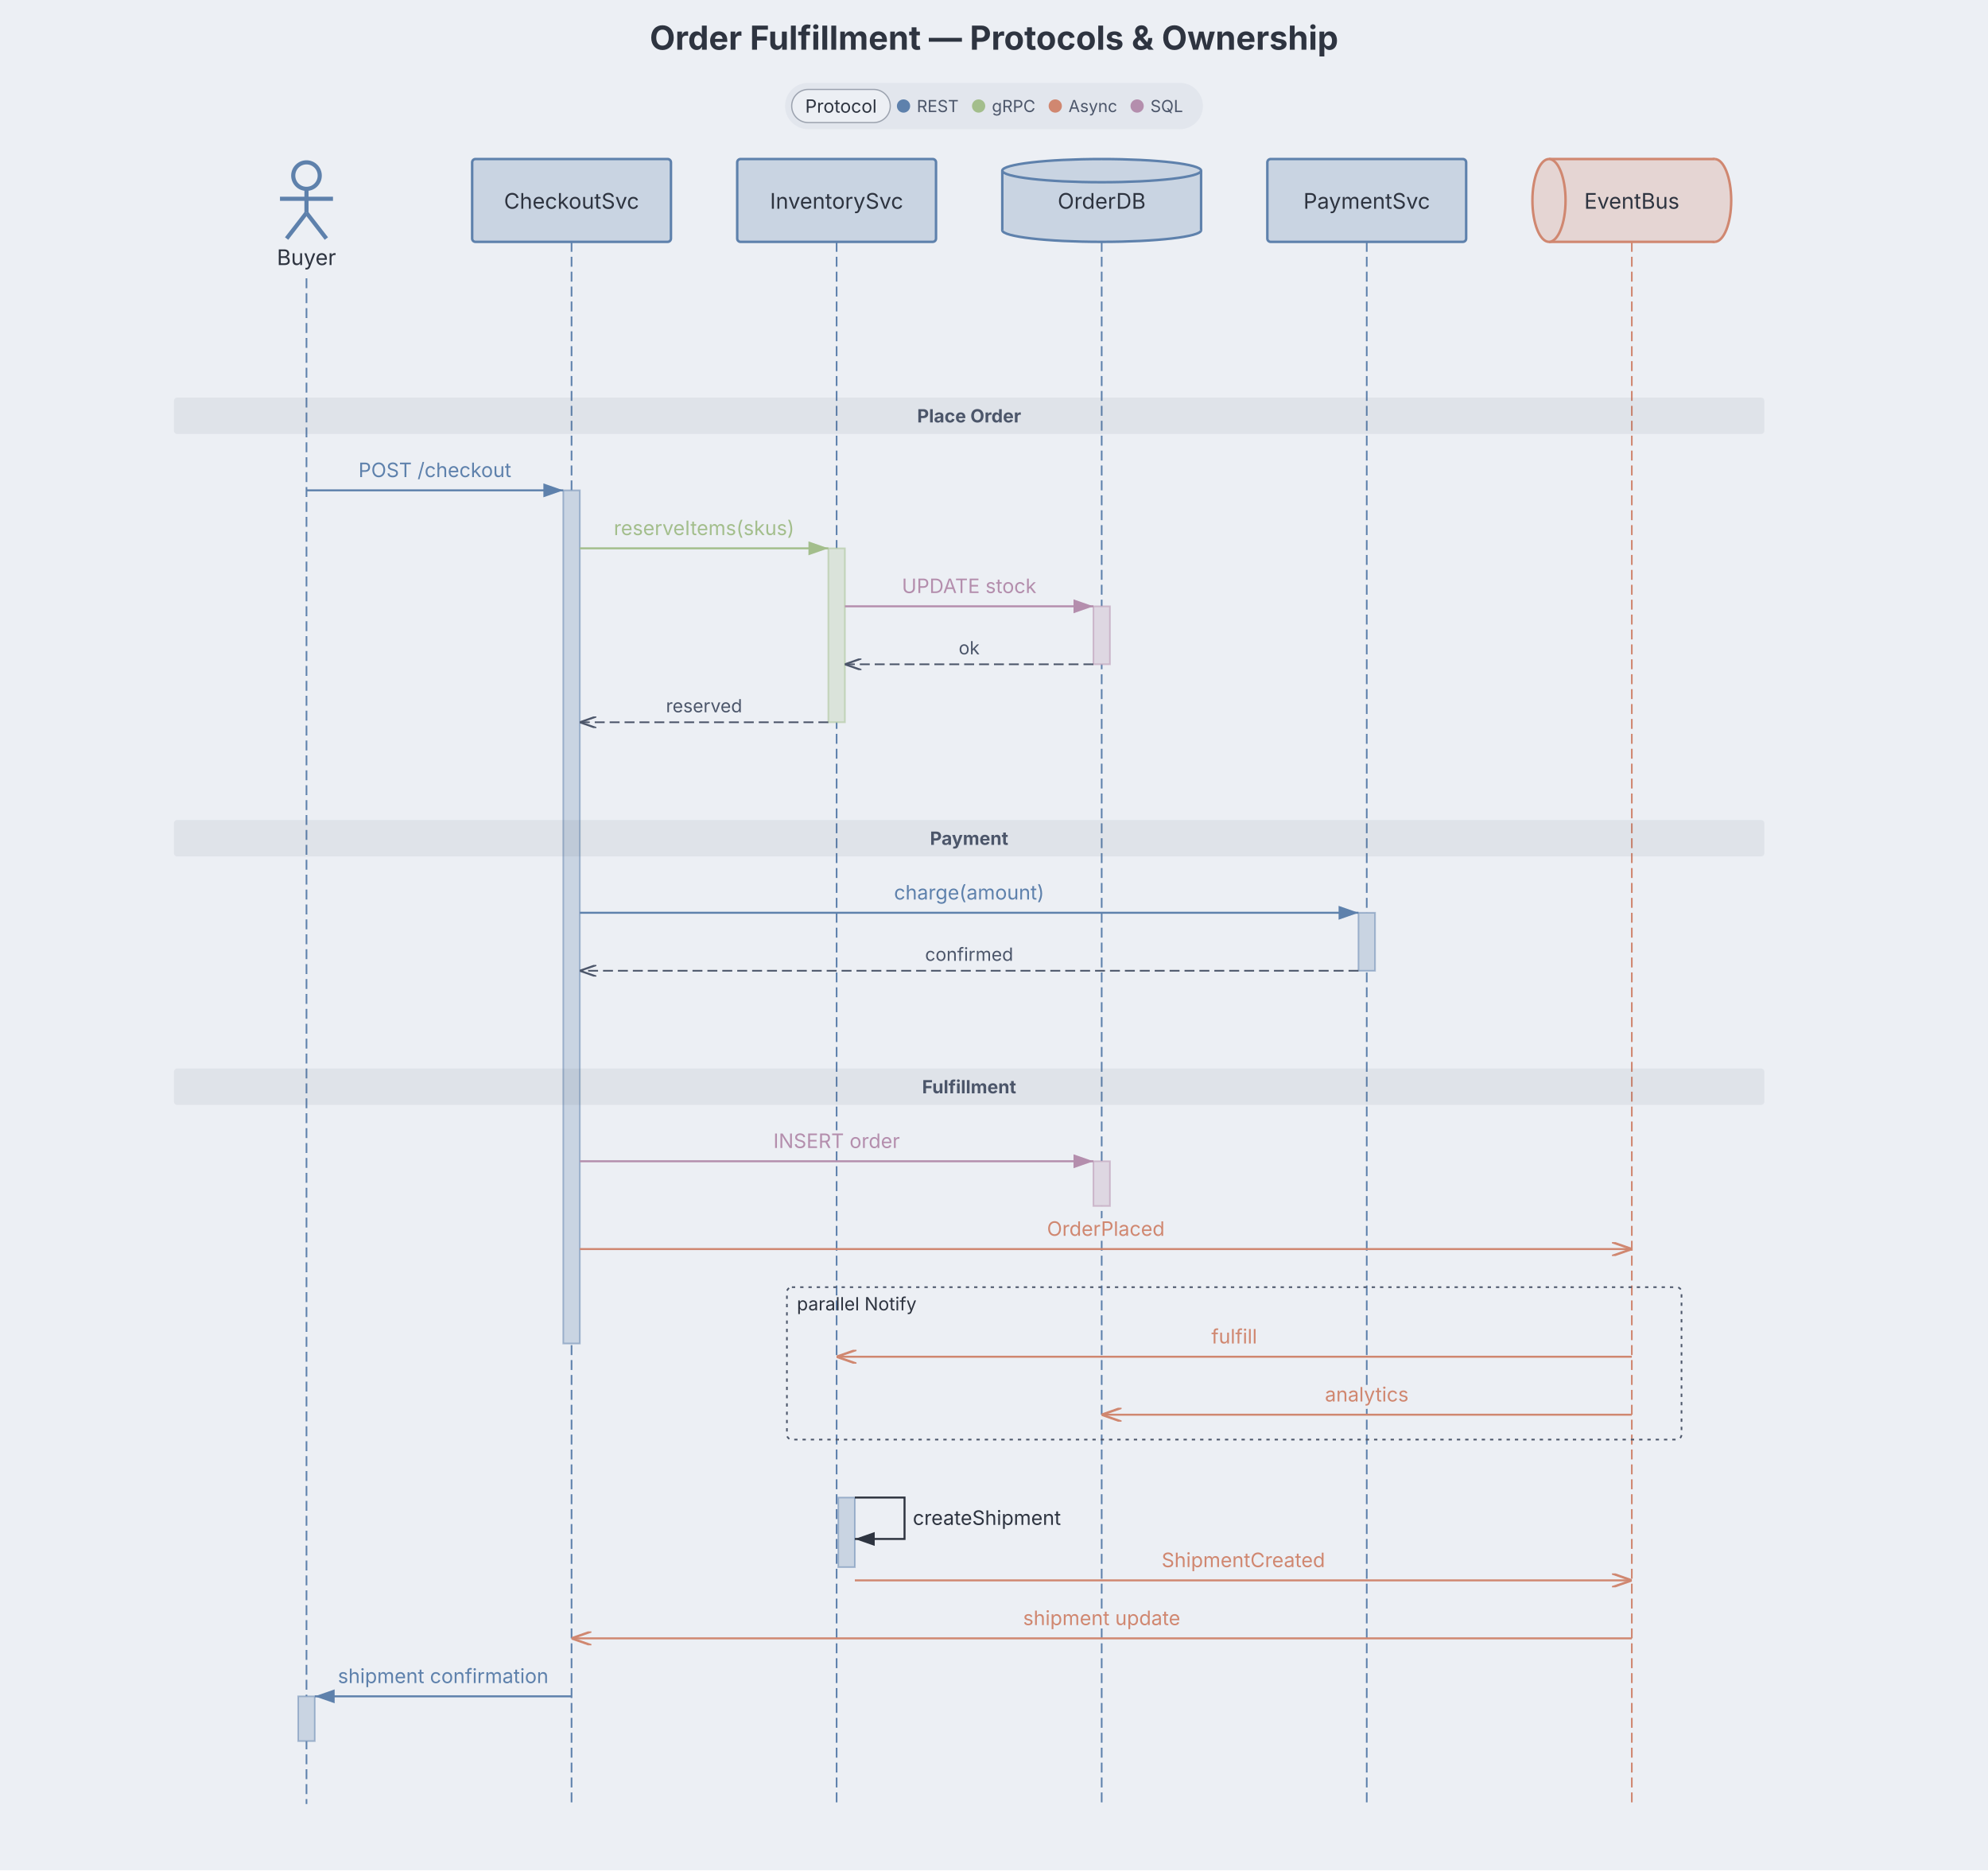
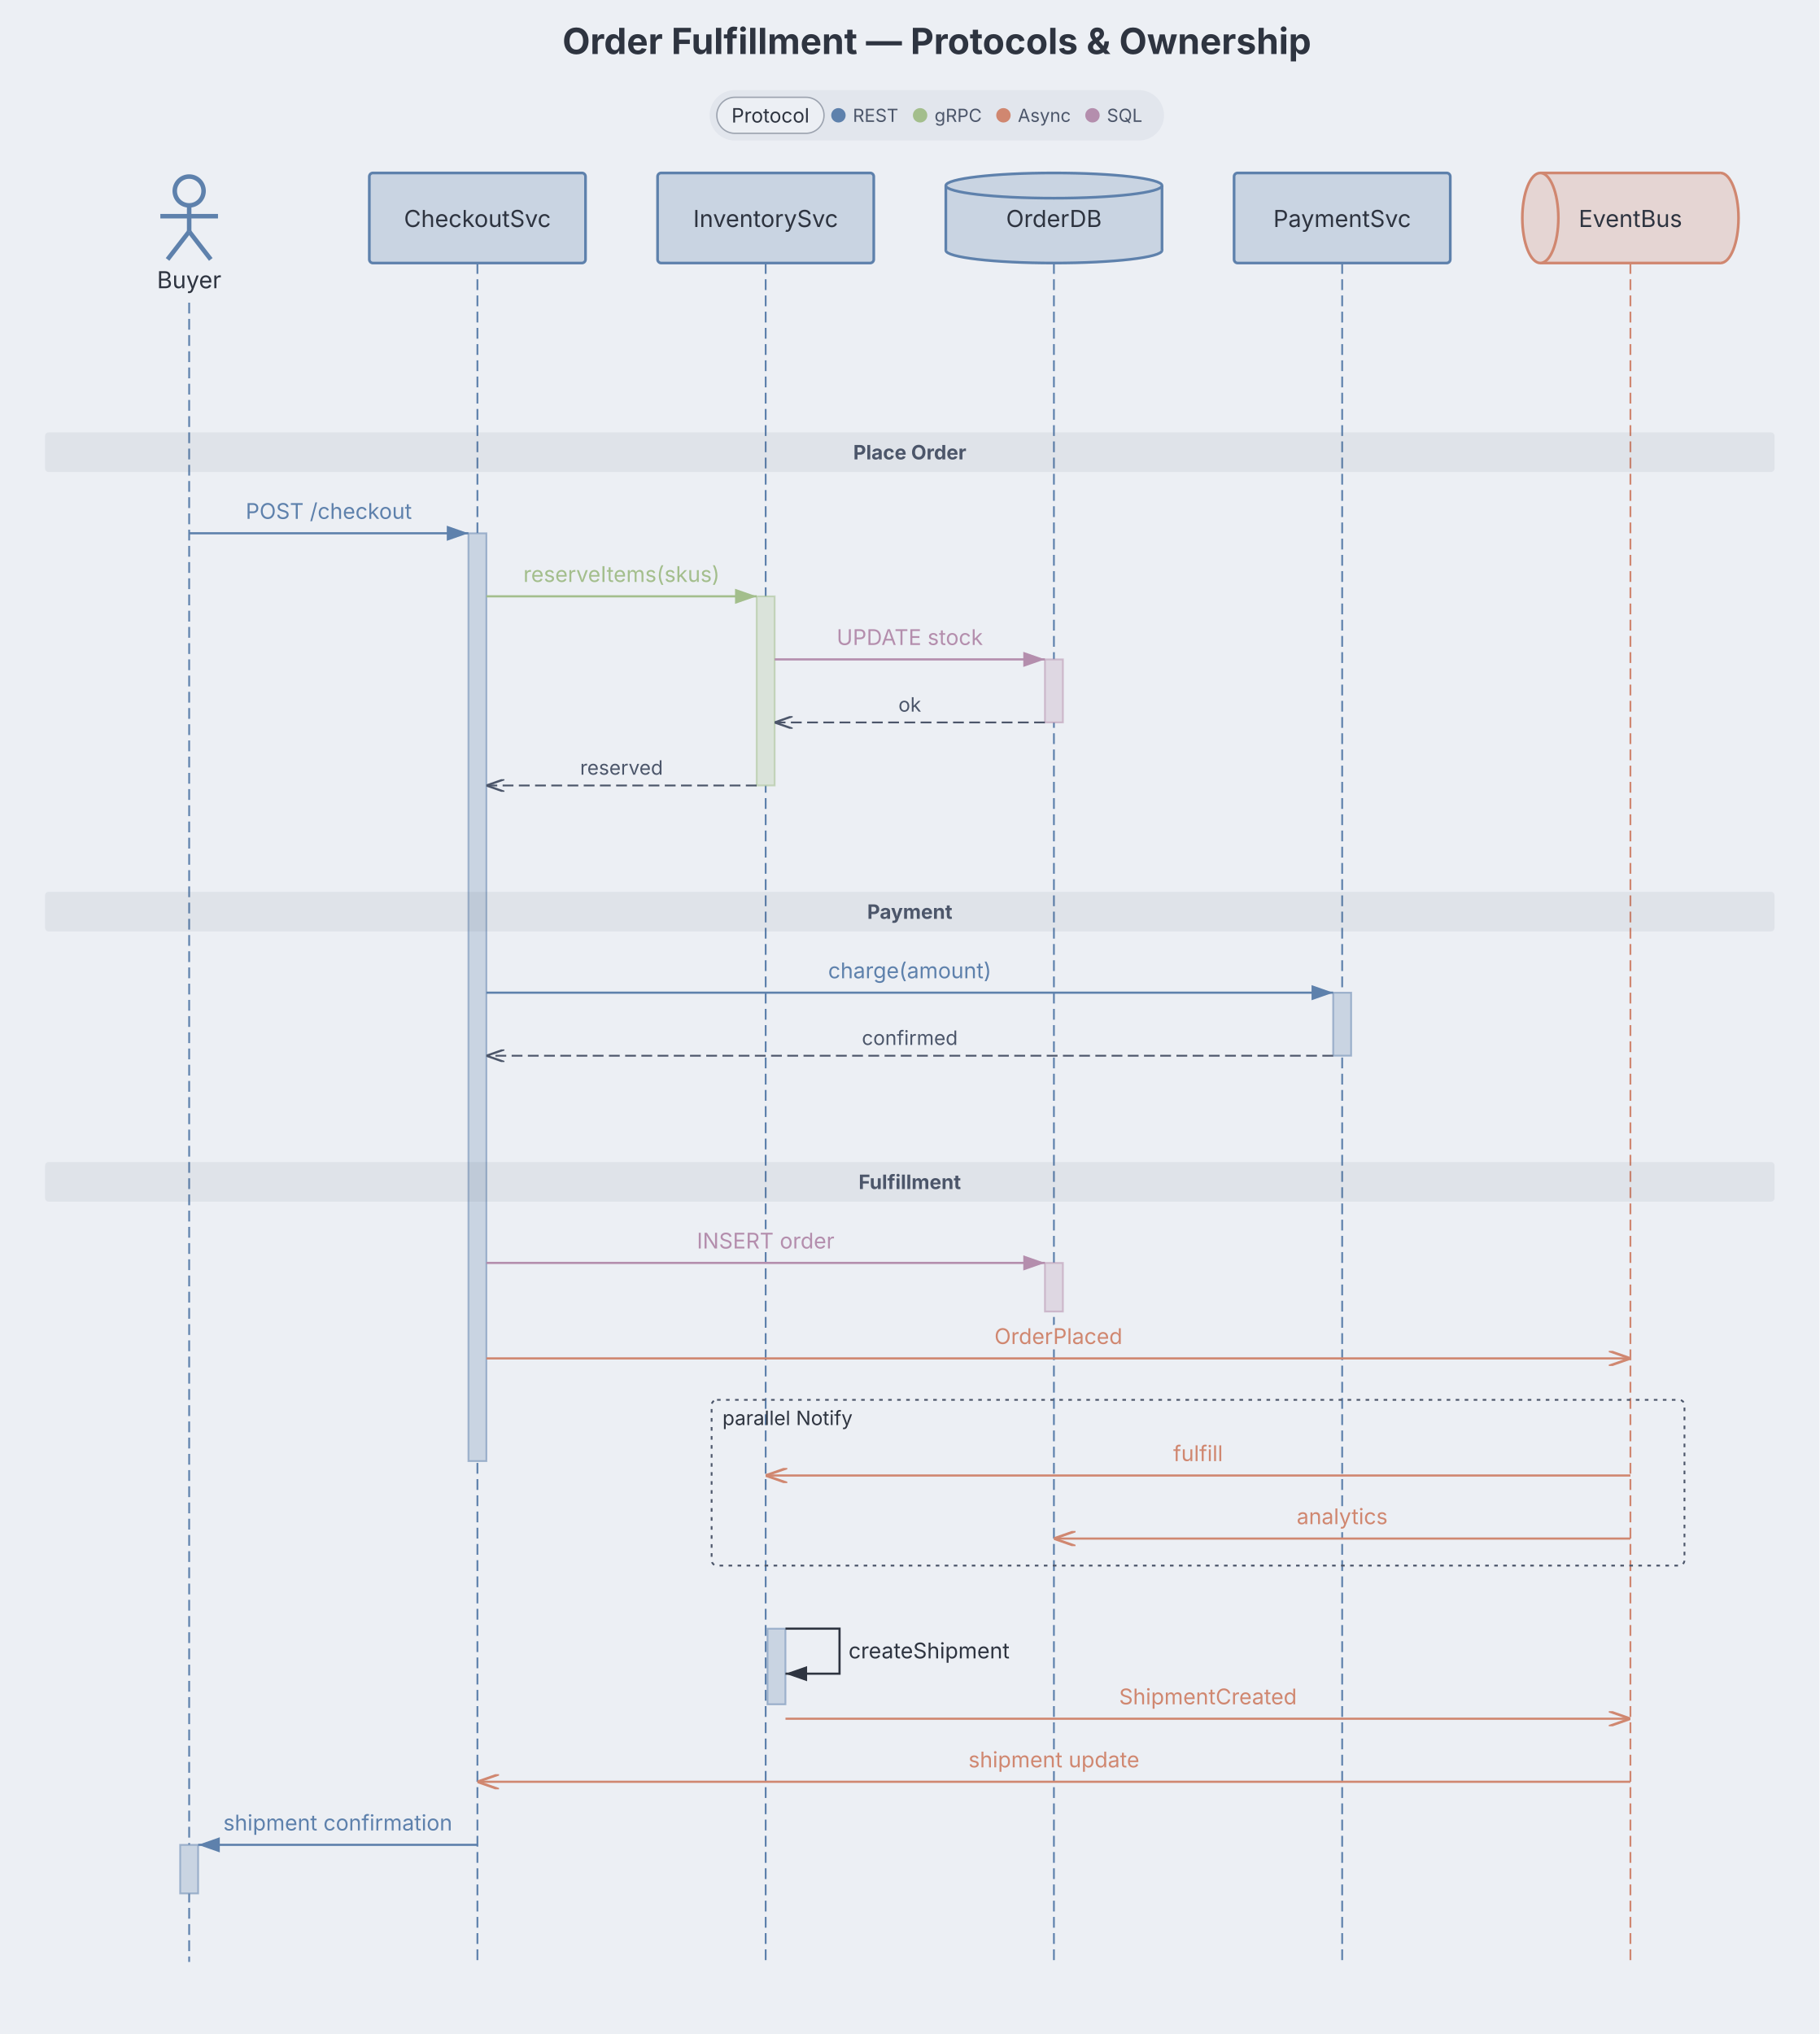
- <svg xmlns="http://www.w3.org/2000/svg" aria-describedby="dgmo-desc-f32eb51a" role="img" aria-label="Order Fulfillment — Protocols &amp; Ownership — Sequence diagram" width="1200" height="1129" viewBox="0 0 1200 1129" preserveAspectRatio="xMidYMin meet" class="sequence-diagram" style="font-family: Inter, system-ui, Avenir, Helvetica, Arial, sans-serif; background: rgb(236, 239, 244);">
+ <svg xmlns="http://www.w3.org/2000/svg" aria-describedby="dgmo-desc-f32eb51a" role="img" aria-label="Order Fulfillment — Protocols &amp; Ownership — Sequence diagram" width="1010" height="1129" viewBox="80 0 1010 1129" preserveAspectRatio="xMidYMin meet" class="sequence-diagram" style="font-family: Inter, system-ui, Avenir, Helvetica, Arial, sans-serif; background: rgb(236, 239, 244);">
  <style>.participant:hover{filter:saturate(1.4) brightness(1.06)}.participant{transition:filter .12s ease, opacity .12s ease}@media (hover:hover){svg:has(.participant[data-participant-id="Buyer"]:hover) .message-arrow:not([data-from="Buyer"]):not([data-to="Buyer"]){opacity:0.4}svg:has(.participant[data-participant-id="CheckoutSvc"]:hover) .message-arrow:not([data-from="CheckoutSvc"]):not([data-to="CheckoutSvc"]){opacity:0.4}svg:has(.participant[data-participant-id="InventorySvc"]:hover) .message-arrow:not([data-from="InventorySvc"]):not([data-to="InventorySvc"]){opacity:0.4}svg:has(.participant[data-participant-id="OrderDB"]:hover) .message-arrow:not([data-from="OrderDB"]):not([data-to="OrderDB"]){opacity:0.4}svg:has(.participant[data-participant-id="PaymentSvc"]:hover) .message-arrow:not([data-from="PaymentSvc"]):not([data-to="PaymentSvc"]){opacity:0.4}svg:has(.participant[data-participant-id="EventBus"]:hover) .message-arrow:not([data-from="EventBus"]):not([data-to="EventBus"]){opacity:0.4}svg:has([data-legend-entry="rest"]:hover) .participant:not([data-tag-protocol="rest"]){opacity:0.4}svg:has(.participant[data-tag-protocol="rest"]:hover):has([data-legend-entry="rest"]) [data-legend-entry]:not([data-legend-entry="rest"]){opacity:0.4}svg:has([data-legend-entry="async"]:hover) .participant:not([data-tag-protocol="async"]){opacity:0.4}svg:has(.participant[data-tag-protocol="async"]:hover):has([data-legend-entry="async"]) [data-legend-entry]:not([data-legend-entry="async"]){opacity:0.4}}</style>
-   <rect class="dgmo-canvas-bg" x="0" y="0" width="1200" height="1129" fill="#eceff4" />
+   <rect class="dgmo-canvas-bg" x="80" y="0" width="1010" height="1129" fill="#eceff4" />
  <defs>
    <marker id="seq-arrowhead" viewBox="0 0 10 7" refX="10" refY="3.5" markerWidth="10" markerHeight="7" orient="auto">
      <polygon points="0,0 10,3.5 0,7" fill="#2e3440" />
    </marker>
    <marker id="seq-arrowhead-open" viewBox="0 0 10 7" refX="10" refY="3.5" markerWidth="10" markerHeight="7" orient="auto">
      <polyline points="0,0 10,3.5 0,7" fill="none" stroke="#4c566a" stroke-width="1.2" />
    </marker>
    <marker id="seq-arrowhead-async" viewBox="0 0 10 7" refX="10" refY="3.5" markerWidth="10" markerHeight="7" orient="auto">
      <polyline points="0,0 10,3.5 0,7" fill="none" stroke="#2e3440" stroke-width="1.2" />
    </marker>
    <marker id="seq-arrowhead-c5e81ac" viewBox="0 0 10 7" refX="10" refY="3.5" markerWidth="10" markerHeight="7" orient="auto">
      <polygon points="0,0 10,3.5 0,7" fill="#5e81ac" />
    </marker>
    <marker id="seq-arrowhead-async-c5e81ac" viewBox="0 0 10 7" refX="10" refY="3.5" markerWidth="10" markerHeight="7" orient="auto">
      <polyline points="0,0 10,3.5 0,7" fill="none" stroke="#5e81ac" stroke-width="1.2" />
    </marker>
    <marker id="seq-arrowhead-open-c5e81ac" viewBox="0 0 10 7" refX="10" refY="3.5" markerWidth="10" markerHeight="7" orient="auto">
      <polyline points="0,0 10,3.5 0,7" fill="none" stroke="#5e81ac" stroke-width="1.2" />
    </marker>
    <marker id="seq-arrowhead-ca3be8c" viewBox="0 0 10 7" refX="10" refY="3.5" markerWidth="10" markerHeight="7" orient="auto">
      <polygon points="0,0 10,3.5 0,7" fill="#a3be8c" />
    </marker>
    <marker id="seq-arrowhead-async-ca3be8c" viewBox="0 0 10 7" refX="10" refY="3.5" markerWidth="10" markerHeight="7" orient="auto">
      <polyline points="0,0 10,3.5 0,7" fill="none" stroke="#a3be8c" stroke-width="1.2" />
    </marker>
    <marker id="seq-arrowhead-open-ca3be8c" viewBox="0 0 10 7" refX="10" refY="3.5" markerWidth="10" markerHeight="7" orient="auto">
      <polyline points="0,0 10,3.5 0,7" fill="none" stroke="#a3be8c" stroke-width="1.2" />
    </marker>
    <marker id="seq-arrowhead-cd08770" viewBox="0 0 10 7" refX="10" refY="3.5" markerWidth="10" markerHeight="7" orient="auto">
      <polygon points="0,0 10,3.5 0,7" fill="#d08770" />
    </marker>
    <marker id="seq-arrowhead-async-cd08770" viewBox="0 0 10 7" refX="10" refY="3.5" markerWidth="10" markerHeight="7" orient="auto">
      <polyline points="0,0 10,3.5 0,7" fill="none" stroke="#d08770" stroke-width="1.2" />
    </marker>
    <marker id="seq-arrowhead-open-cd08770" viewBox="0 0 10 7" refX="10" refY="3.5" markerWidth="10" markerHeight="7" orient="auto">
      <polyline points="0,0 10,3.5 0,7" fill="none" stroke="#d08770" stroke-width="1.2" />
    </marker>
    <marker id="seq-arrowhead-cb48ead" viewBox="0 0 10 7" refX="10" refY="3.5" markerWidth="10" markerHeight="7" orient="auto">
      <polygon points="0,0 10,3.5 0,7" fill="#b48ead" />
    </marker>
    <marker id="seq-arrowhead-async-cb48ead" viewBox="0 0 10 7" refX="10" refY="3.5" markerWidth="10" markerHeight="7" orient="auto">
      <polyline points="0,0 10,3.5 0,7" fill="none" stroke="#b48ead" stroke-width="1.2" />
    </marker>
    <marker id="seq-arrowhead-open-cb48ead" viewBox="0 0 10 7" refX="10" refY="3.5" markerWidth="10" markerHeight="7" orient="auto">
      <polyline points="0,0 10,3.5 0,7" fill="none" stroke="#b48ead" stroke-width="1.2" />
    </marker>
  </defs>
  <text class="chart-title" x="600" y="30" text-anchor="middle" fill="#2e3440" font-size="20" font-weight="bold" data-line-number="1">Order Fulfillment — Protocols &amp; Ownership</text>
  <g transform="translate(185, 96)" class="participant" data-participant-id="Buyer" data-tag-protocol="rest">
    <circle cx="0" cy="10" r="8" fill="none" stroke="#5e81ac" stroke-width="2.5" />
    <line x1="0" y1="19" x2="0" y2="32.5" stroke="#5e81ac" stroke-width="2.5" />
    <line x1="-16" y1="24" x2="16" y2="24" stroke="#5e81ac" stroke-width="2.5" />
    <line x1="0" y1="32.5" x2="-12" y2="48" stroke="#5e81ac" stroke-width="2.5" />
    <line x1="0" y1="32.5" x2="12" y2="48" stroke="#5e81ac" stroke-width="2.5" />
    <text x="0" text-anchor="middle" fill="#2e3440" font-size="13" font-weight="normal" y="64">Buyer</text>
  </g>
  <line x1="185" y1="168" x2="185" y2="1089" stroke="#5e81ac" stroke-width="1" stroke-dasharray="6 3" class="lifeline" data-participant-id="Buyer" data-tag-protocol="rest" />
  <g transform="translate(345, 96)" class="participant" data-participant-id="CheckoutSvc" data-tag-protocol="rest">
    <rect x="-60" y="0" width="120" height="50" rx="2" ry="2" fill="#c9d4e2" stroke="#5e81ac" stroke-width="1.5" />
    <text x="0" text-anchor="middle" fill="#2e3440" font-size="13" font-weight="normal" y="30">CheckoutSvc</text>
  </g>
  <line x1="345" y1="146" x2="345" y2="1089" stroke="#5e81ac" stroke-width="1" stroke-dasharray="6 3" class="lifeline" data-participant-id="CheckoutSvc" data-tag-protocol="rest" />
  <g transform="translate(505, 96)" class="participant" data-participant-id="InventorySvc" data-tag-protocol="rest">
    <rect x="-60" y="0" width="120" height="50" rx="2" ry="2" fill="#c9d4e2" stroke="#5e81ac" stroke-width="1.5" />
    <text x="0" text-anchor="middle" fill="#2e3440" font-size="13" font-weight="normal" y="30">InventorySvc</text>
  </g>
  <line x1="505" y1="146" x2="505" y2="1089" stroke="#5e81ac" stroke-width="1" stroke-dasharray="6 3" class="lifeline" data-participant-id="InventorySvc" data-tag-protocol="rest" />
  <g transform="translate(665, 96)" class="participant" data-participant-id="OrderDB" data-tag-protocol="rest">
    <ellipse cx="0" cy="43" rx="60" ry="7" fill="#c9d4e2" stroke="#5e81ac" stroke-width="1.5" />
    <rect class="participant-body" x="-60" y="7" width="120" height="36" fill="#c9d4e2" stroke="none" />
    <line x1="-60" y1="7" x2="-60" y2="43" stroke="#5e81ac" stroke-width="1.5" />
    <line x1="60" y1="7" x2="60" y2="43" stroke="#5e81ac" stroke-width="1.5" />
    <ellipse cx="0" cy="7" rx="60" ry="7" fill="#c9d4e2" stroke="#5e81ac" stroke-width="1.5" />
    <text x="0" text-anchor="middle" fill="#2e3440" font-size="13" font-weight="normal" y="30">OrderDB</text>
  </g>
  <line x1="665" y1="146" x2="665" y2="1089" stroke="#5e81ac" stroke-width="1" stroke-dasharray="6 3" class="lifeline" data-participant-id="OrderDB" data-tag-protocol="rest" />
  <g transform="translate(825, 96)" class="participant" data-participant-id="PaymentSvc" data-tag-protocol="rest">
    <rect x="-60" y="0" width="120" height="50" rx="2" ry="2" fill="#c9d4e2" stroke="#5e81ac" stroke-width="1.5" />
    <text x="0" text-anchor="middle" fill="#2e3440" font-size="13" font-weight="normal" y="30">PaymentSvc</text>
  </g>
  <line x1="825" y1="146" x2="825" y2="1089" stroke="#5e81ac" stroke-width="1" stroke-dasharray="6 3" class="lifeline" data-participant-id="PaymentSvc" data-tag-protocol="rest" />
  <g transform="translate(985, 96)" class="participant" data-participant-id="EventBus" data-tag-protocol="async">
    <ellipse cx="50" cy="25" rx="10" ry="25" fill="#e5d5d3" stroke="#d08770" stroke-width="1.5" />
    <rect class="participant-body" x="-50" y="0" width="100" height="50" fill="#e5d5d3" stroke="none" />
    <line x1="-50" y1="0" x2="50" y2="0" stroke="#d08770" stroke-width="1.5" />
    <line x1="-50" y1="50" x2="50" y2="50" stroke="#d08770" stroke-width="1.5" />
    <ellipse cx="-50" cy="25" rx="10" ry="25" fill="#e5d5d3" stroke="#d08770" stroke-width="1.5" />
    <text x="0" text-anchor="middle" fill="#2e3440" font-size="13" font-weight="normal" y="30">EventBus</text>
  </g>
  <line x1="985" y1="146" x2="985" y2="1089" stroke="#d08770" stroke-width="1" stroke-dasharray="6 3" class="lifeline" data-participant-id="EventBus" data-tag-protocol="async" />
  <rect x="475" y="777" width="540" height="92" fill="none" stroke="#4c566a" stroke-width="1" stroke-dasharray="2 3" rx="3" ry="3" class="block-frame" data-block-line="38" />
  <rect x="660" y="366" width="10" height="35" fill="#eceff4" />
  <rect x="660" y="366" width="10" height="35" fill="#ded7e2" stroke="#b48ead" stroke-width="1" stroke-opacity="0.5" data-participant-id="OrderDB" data-msg-lines="26,27" data-line-number="26" class="activation" data-tag-protocol="sql" />
  <rect x="500" y="331" width="10" height="105" fill="#eceff4" />
  <rect x="500" y="331" width="10" height="105" fill="#dae3da" stroke="#a3be8c" stroke-width="1" stroke-opacity="0.5" data-participant-id="InventorySvc" data-msg-lines="25,26,27,28" data-line-number="25" class="activation" data-tag-protocol="grpc" />
  <rect x="820" y="551" width="10" height="35" fill="#eceff4" />
  <rect x="820" y="551" width="10" height="35" fill="#c9d4e2" stroke="#5e81ac" stroke-width="1" stroke-opacity="0.5" data-participant-id="PaymentSvc" data-msg-lines="31,32" data-line-number="31" class="activation" data-tag-protocol="rest" />
  <rect x="660" y="701" width="10" height="27" fill="#eceff4" />
  <rect x="660" y="701" width="10" height="27" fill="#ded7e2" stroke="#b48ead" stroke-width="1" stroke-opacity="0.5" data-participant-id="OrderDB" data-msg-lines="35,36" data-line-number="35" class="activation" data-tag-protocol="sql" />
  <rect x="340" y="296" width="10" height="515" fill="#eceff4" />
  <rect x="340" y="296" width="10" height="515" fill="#c9d4e2" stroke="#5e81ac" stroke-width="1" stroke-opacity="0.5" data-participant-id="CheckoutSvc" data-msg-lines="24,25,26,27,28,31,32,35,36,39" data-line-number="24" class="activation" data-tag-protocol="rest" />
  <rect x="506" y="904" width="10" height="42" fill="#eceff4" />
  <rect x="506" y="904" width="10" height="42" fill="#c9d4e2" stroke="#5e81ac" stroke-width="1" stroke-opacity="0.5" data-participant-id="InventorySvc" data-msg-lines="42,43" data-line-number="42" class="activation" />
  <rect x="180" y="1024" width="10" height="27" fill="#eceff4" />
  <rect x="180" y="1024" width="10" height="27" fill="#c9d4e2" stroke="#5e81ac" stroke-width="1" stroke-opacity="0.5" data-participant-id="Buyer" data-msg-lines="45" data-line-number="45" class="activation" data-tag-protocol="rest" />
  <text x="481" y="791" fill="#2e3440" font-size="11" class="block-label" data-block-line="38">parallel Notify</text>
  <g data-section-toggle="" data-line-number="23" data-section="" role="button" aria-expanded="true">
    <rect x="105" y="240" width="960" height="22" fill="#4c566a" opacity="0.08" rx="2" pointer-events="none" class="section-divider" />
    <rect x="541.474" y="240" width="87.052" height="22" fill="transparent" class="section-label-hit" />
    <text x="585" y="255" text-anchor="middle" fill="#4c566a" font-size="11" font-weight="bold" class="section-label">Place Order</text>
  </g>
  <g data-section-toggle="" data-line-number="30" data-section="" role="button" aria-expanded="true">
    <rect x="105" y="495" width="960" height="22" fill="#4c566a" opacity="0.08" rx="2" pointer-events="none" class="section-divider" />
    <rect x="545" y="495" width="80" height="22" fill="transparent" class="section-label-hit" />
    <text x="585" y="510" text-anchor="middle" fill="#4c566a" font-size="11" font-weight="bold" class="section-label">Payment</text>
  </g>
  <g data-section-toggle="" data-line-number="34" data-section="" role="button" aria-expanded="true">
    <rect x="105" y="645" width="960" height="22" fill="#4c566a" opacity="0.08" rx="2" pointer-events="none" class="section-divider" />
    <rect x="544.455" y="645" width="81.09" height="22" fill="transparent" class="section-label-hit" />
    <text x="585" y="660" text-anchor="middle" fill="#4c566a" font-size="11" font-weight="bold" class="section-label">Fulfillment</text>
  </g>
  <rect x="185" y="286" width="155" height="20" fill="transparent" class="message-hit-area" data-line-number="24" data-msg-index="0" data-step-index="0" />
  <line x1="185" y1="296" x2="340" y2="296" stroke="#5e81ac" stroke-width="1.2" marker-end="url(#seq-arrowhead-c5e81ac)" class="message-arrow" data-line-number="24" data-msg-index="0" data-step-index="0" data-from="Buyer" data-to="CheckoutSvc" data-tag-protocol="rest" />
  <text x="262.5" y="288" text-anchor="middle" fill="#5e81ac" paint-order="stroke fill" stroke="#eceff4" stroke-width="4" stroke-linejoin="round" font-size="12" class="message-label" data-line-number="24" data-msg-index="0" data-step-index="0" data-tag-protocol="rest">POST /checkout</text>
  <rect x="350" y="321" width="150" height="20" fill="transparent" class="message-hit-area" data-line-number="25" data-msg-index="1" data-step-index="1" />
  <line x1="350" y1="331" x2="500" y2="331" stroke="#a3be8c" stroke-width="1.2" marker-end="url(#seq-arrowhead-ca3be8c)" class="message-arrow" data-line-number="25" data-msg-index="1" data-step-index="1" data-from="CheckoutSvc" data-to="InventorySvc" data-tag-protocol="grpc" />
  <text x="425" y="323" text-anchor="middle" fill="#a3be8c" paint-order="stroke fill" stroke="#eceff4" stroke-width="4" stroke-linejoin="round" font-size="12" class="message-label" data-line-number="25" data-msg-index="1" data-step-index="1" data-tag-protocol="grpc">reserveItems(skus)</text>
  <rect x="510" y="356" width="150" height="20" fill="transparent" class="message-hit-area" data-line-number="26" data-msg-index="2" data-step-index="2" />
  <line x1="510" y1="366" x2="660" y2="366" stroke="#b48ead" stroke-width="1.2" marker-end="url(#seq-arrowhead-cb48ead)" class="message-arrow" data-line-number="26" data-msg-index="2" data-step-index="2" data-from="InventorySvc" data-to="OrderDB" data-tag-protocol="sql" />
  <text x="585" y="358" text-anchor="middle" fill="#b48ead" paint-order="stroke fill" stroke="#eceff4" stroke-width="4" stroke-linejoin="round" font-size="12" class="message-label" data-line-number="26" data-msg-index="2" data-step-index="2" data-tag-protocol="sql">UPDATE stock</text>
  <rect x="510" y="391" width="150" height="20" fill="transparent" class="message-hit-area" data-line-number="27" data-msg-index="3" data-step-index="3" />
  <line x1="660" y1="401" x2="510" y2="401" stroke="#4c566a" stroke-width="1" stroke-dasharray="6 3" marker-end="url(#seq-arrowhead-open)" class="return-arrow" data-line-number="27" data-msg-index="3" data-step-index="3" data-from="OrderDB" data-to="InventorySvc" />
  <text x="585" y="395" text-anchor="middle" fill="#4c566a" paint-order="stroke fill" stroke="#eceff4" stroke-width="4" stroke-linejoin="round" font-size="11" class="message-label" data-line-number="27" data-msg-index="3" data-step-index="3">ok</text>
  <rect x="350" y="426" width="150" height="20" fill="transparent" class="message-hit-area" data-line-number="28" data-msg-index="4" data-step-index="4" />
  <line x1="500" y1="436" x2="350" y2="436" stroke="#4c566a" stroke-width="1" stroke-dasharray="6 3" marker-end="url(#seq-arrowhead-open)" class="return-arrow" data-line-number="28" data-msg-index="4" data-step-index="4" data-from="InventorySvc" data-to="CheckoutSvc" />
  <text x="425" y="430" text-anchor="middle" fill="#4c566a" paint-order="stroke fill" stroke="#eceff4" stroke-width="4" stroke-linejoin="round" font-size="11" class="message-label" data-line-number="28" data-msg-index="4" data-step-index="4">reserved</text>
  <rect x="350" y="541" width="470" height="20" fill="transparent" class="message-hit-area" data-line-number="31" data-msg-index="5" data-step-index="5" />
  <line x1="350" y1="551" x2="820" y2="551" stroke="#5e81ac" stroke-width="1.2" marker-end="url(#seq-arrowhead-c5e81ac)" class="message-arrow" data-line-number="31" data-msg-index="5" data-step-index="5" data-from="CheckoutSvc" data-to="PaymentSvc" data-tag-protocol="rest" />
  <text x="585" y="543" text-anchor="middle" fill="#5e81ac" paint-order="stroke fill" stroke="#eceff4" stroke-width="4" stroke-linejoin="round" font-size="12" class="message-label" data-line-number="31" data-msg-index="5" data-step-index="5" data-tag-protocol="rest">charge(amount)</text>
  <rect x="350" y="576" width="470" height="20" fill="transparent" class="message-hit-area" data-line-number="32" data-msg-index="6" data-step-index="6" />
  <line x1="820" y1="586" x2="350" y2="586" stroke="#4c566a" stroke-width="1" stroke-dasharray="6 3" marker-end="url(#seq-arrowhead-open)" class="return-arrow" data-line-number="32" data-msg-index="6" data-step-index="6" data-from="PaymentSvc" data-to="CheckoutSvc" />
  <text x="585" y="580" text-anchor="middle" fill="#4c566a" paint-order="stroke fill" stroke="#eceff4" stroke-width="4" stroke-linejoin="round" font-size="11" class="message-label" data-line-number="32" data-msg-index="6" data-step-index="6">confirmed</text>
  <rect x="350" y="691" width="310" height="20" fill="transparent" class="message-hit-area" data-line-number="35" data-msg-index="7" data-step-index="7" />
  <line x1="350" y1="701" x2="660" y2="701" stroke="#b48ead" stroke-width="1.2" marker-end="url(#seq-arrowhead-cb48ead)" class="message-arrow" data-line-number="35" data-msg-index="7" data-step-index="7" data-from="CheckoutSvc" data-to="OrderDB" data-tag-protocol="sql" />
  <text x="505" y="693" text-anchor="middle" fill="#b48ead" paint-order="stroke fill" stroke="#eceff4" stroke-width="4" stroke-linejoin="round" font-size="12" class="message-label" data-line-number="35" data-msg-index="7" data-step-index="7" data-tag-protocol="sql">INSERT order</text>
  <rect x="350" y="744" width="635" height="20" fill="transparent" class="message-hit-area" data-line-number="36" data-msg-index="8" data-step-index="8" />
  <line x1="350" y1="754" x2="985" y2="754" stroke="#d08770" stroke-width="1.2" marker-end="url(#seq-arrowhead-async-cd08770)" class="message-arrow" data-line-number="36" data-msg-index="8" data-step-index="8" data-from="CheckoutSvc" data-to="EventBus" data-tag-protocol="async" />
  <text x="667.5" y="746" text-anchor="middle" fill="#d08770" paint-order="stroke fill" stroke="#eceff4" stroke-width="4" stroke-linejoin="round" font-size="12" class="message-label" data-line-number="36" data-msg-index="8" data-step-index="8" data-tag-protocol="async">OrderPlaced</text>
  <rect x="505" y="809" width="480" height="20" fill="transparent" class="message-hit-area" data-line-number="39" data-msg-index="9" data-step-index="9" />
  <line x1="985" y1="819" x2="505" y2="819" stroke="#d08770" stroke-width="1.2" marker-end="url(#seq-arrowhead-async-cd08770)" class="message-arrow" data-line-number="39" data-msg-index="9" data-step-index="9" data-from="EventBus" data-to="InventorySvc" data-tag-protocol="async" />
  <text x="745" y="811" text-anchor="middle" fill="#d08770" paint-order="stroke fill" stroke="#eceff4" stroke-width="4" stroke-linejoin="round" font-size="12" class="message-label" data-line-number="39" data-msg-index="9" data-step-index="9" data-tag-protocol="async">fulfill</text>
  <rect x="665" y="844" width="320" height="20" fill="transparent" class="message-hit-area" data-line-number="40" data-msg-index="10" data-step-index="10" />
  <line x1="985" y1="854" x2="665" y2="854" stroke="#d08770" stroke-width="1.2" marker-end="url(#seq-arrowhead-async-cd08770)" class="message-arrow" data-line-number="40" data-msg-index="10" data-step-index="10" data-from="EventBus" data-to="OrderDB" data-tag-protocol="async" />
  <text x="825" y="846" text-anchor="middle" fill="#d08770" paint-order="stroke fill" stroke="#eceff4" stroke-width="4" stroke-linejoin="round" font-size="12" class="message-label" data-line-number="40" data-msg-index="10" data-step-index="10" data-tag-protocol="async">analytics</text>
  <rect x="516" y="899" width="30" height="35" fill="transparent" class="message-hit-area" data-line-number="42" data-msg-index="11" data-step-index="11" />
  <path d="M 516 904 H 546 V 929 H 516" fill="none" stroke="#2e3440" stroke-width="1.2" marker-end="url(#seq-arrowhead)" class="message-arrow self-call" data-line-number="42" data-msg-index="11" data-step-index="11" data-from="InventorySvc" data-to="InventorySvc" />
  <text x="551" y="920.5" text-anchor="start" fill="#2e3440" paint-order="stroke fill" stroke="#eceff4" stroke-width="4" stroke-linejoin="round" font-size="12" class="message-label" data-line-number="42" data-msg-index="11" data-step-index="11">createShipment</text>
  <rect x="516" y="944" width="469" height="20" fill="transparent" class="message-hit-area" data-line-number="43" data-msg-index="12" data-step-index="12" />
  <line x1="516" y1="954" x2="985" y2="954" stroke="#d08770" stroke-width="1.2" marker-end="url(#seq-arrowhead-async-cd08770)" class="message-arrow" data-line-number="43" data-msg-index="12" data-step-index="12" data-from="InventorySvc" data-to="EventBus" data-tag-protocol="async" />
  <text x="750.5" y="946" text-anchor="middle" fill="#d08770" paint-order="stroke fill" stroke="#eceff4" stroke-width="4" stroke-linejoin="round" font-size="12" class="message-label" data-line-number="43" data-msg-index="12" data-step-index="12" data-tag-protocol="async">ShipmentCreated</text>
  <rect x="345" y="979" width="640" height="20" fill="transparent" class="message-hit-area" data-line-number="44" data-msg-index="13" data-step-index="13" />
  <line x1="985" y1="989" x2="345" y2="989" stroke="#d08770" stroke-width="1.2" marker-end="url(#seq-arrowhead-async-cd08770)" class="message-arrow" data-line-number="44" data-msg-index="13" data-step-index="13" data-from="EventBus" data-to="CheckoutSvc" data-tag-protocol="async" />
  <text x="665" y="981" text-anchor="middle" fill="#d08770" paint-order="stroke fill" stroke="#eceff4" stroke-width="4" stroke-linejoin="round" font-size="12" class="message-label" data-line-number="44" data-msg-index="13" data-step-index="13" data-tag-protocol="async">shipment update</text>
  <rect x="190" y="1014" width="155" height="20" fill="transparent" class="message-hit-area" data-line-number="45" data-msg-index="14" data-step-index="14" />
  <line x1="345" y1="1024" x2="190" y2="1024" stroke="#5e81ac" stroke-width="1.2" marker-end="url(#seq-arrowhead-c5e81ac)" class="message-arrow" data-line-number="45" data-msg-index="14" data-step-index="14" data-from="CheckoutSvc" data-to="Buyer" data-tag-protocol="rest" />
  <text x="267.5" y="1016" text-anchor="middle" fill="#5e81ac" paint-order="stroke fill" stroke="#eceff4" stroke-width="4" stroke-linejoin="round" font-size="12" class="message-label" data-line-number="45" data-msg-index="14" data-step-index="14" data-tag-protocol="rest">shipment confirmation</text>
  <g class="sequence-legend" transform="translate(0,50)">
    <g class="dgmo-legend" data-legend-title-relation="below-title" data-legend-capsule-addon-width="0" data-legend-active="protocol">
      <g transform="translate(473.8825,0)" data-legend-group="protocol" style="cursor: pointer;">
        <rect width="252.235" height="28" rx="14" fill="#e2e6ed" />
        <rect x="4" y="4" width="59.505" height="20" rx="10" fill="#eceff4" />
        <rect x="4" y="4" width="59.505" height="20" rx="10" fill="none" stroke="#9ca3af" stroke-width="0.75" />
        <text x="33.752" y="14" text-anchor="middle" dominant-baseline="central" font-size="11" font-weight="normal" fill="#2e3440" pointer-events="none" font-family="Inter, system-ui, Avenir, Helvetica, Arial, sans-serif">Protocol</text>
        <g data-legend-entry="rest" data-series-name="REST" style="cursor: pointer;">
          <rect data-legend-hit="" x="67.505" y="0" width="45.33" height="28" fill="transparent" />
          <circle cx="71.505" cy="14" r="4" fill="#5e81ac" />
          <text x="79.505" y="14" dominant-baseline="central" font-size="10" fill="#4c566a" font-family="Inter, system-ui, Avenir, Helvetica, Arial, sans-serif">REST</text>
        </g>
        <g data-legend-entry="grpc" data-series-name="gRPC" style="cursor: pointer;">
          <rect data-legend-hit="" x="112.835" y="0" width="46.26" height="28" fill="transparent" />
          <circle cx="116.835" cy="14" r="4" fill="#a3be8c" />
          <text x="124.835" y="14" dominant-baseline="central" font-size="10" fill="#4c566a" font-family="Inter, system-ui, Avenir, Helvetica, Arial, sans-serif">gRPC</text>
        </g>
        <g data-legend-entry="async" data-series-name="Async" style="cursor: pointer;">
          <rect data-legend-hit="" x="159.095" y="0" width="49.42" height="28" fill="transparent" />
          <circle cx="163.095" cy="14" r="4" fill="#d08770" />
          <text x="171.095" y="14" dominant-baseline="central" font-size="10" fill="#4c566a" font-family="Inter, system-ui, Avenir, Helvetica, Arial, sans-serif">Async</text>
        </g>
        <g data-legend-entry="sql" data-series-name="SQL" style="cursor: pointer;">
          <rect data-legend-hit="" x="208.515" y="0" width="39.72" height="28" fill="transparent" />
          <circle cx="212.515" cy="14" r="4" fill="#b48ead" />
          <text x="220.515" y="14" dominant-baseline="central" font-size="10" fill="#4c566a" font-family="Inter, system-ui, Avenir, Helvetica, Arial, sans-serif">SQL</text>
        </g>
      </g>
    </g>
  </g>
</svg>
